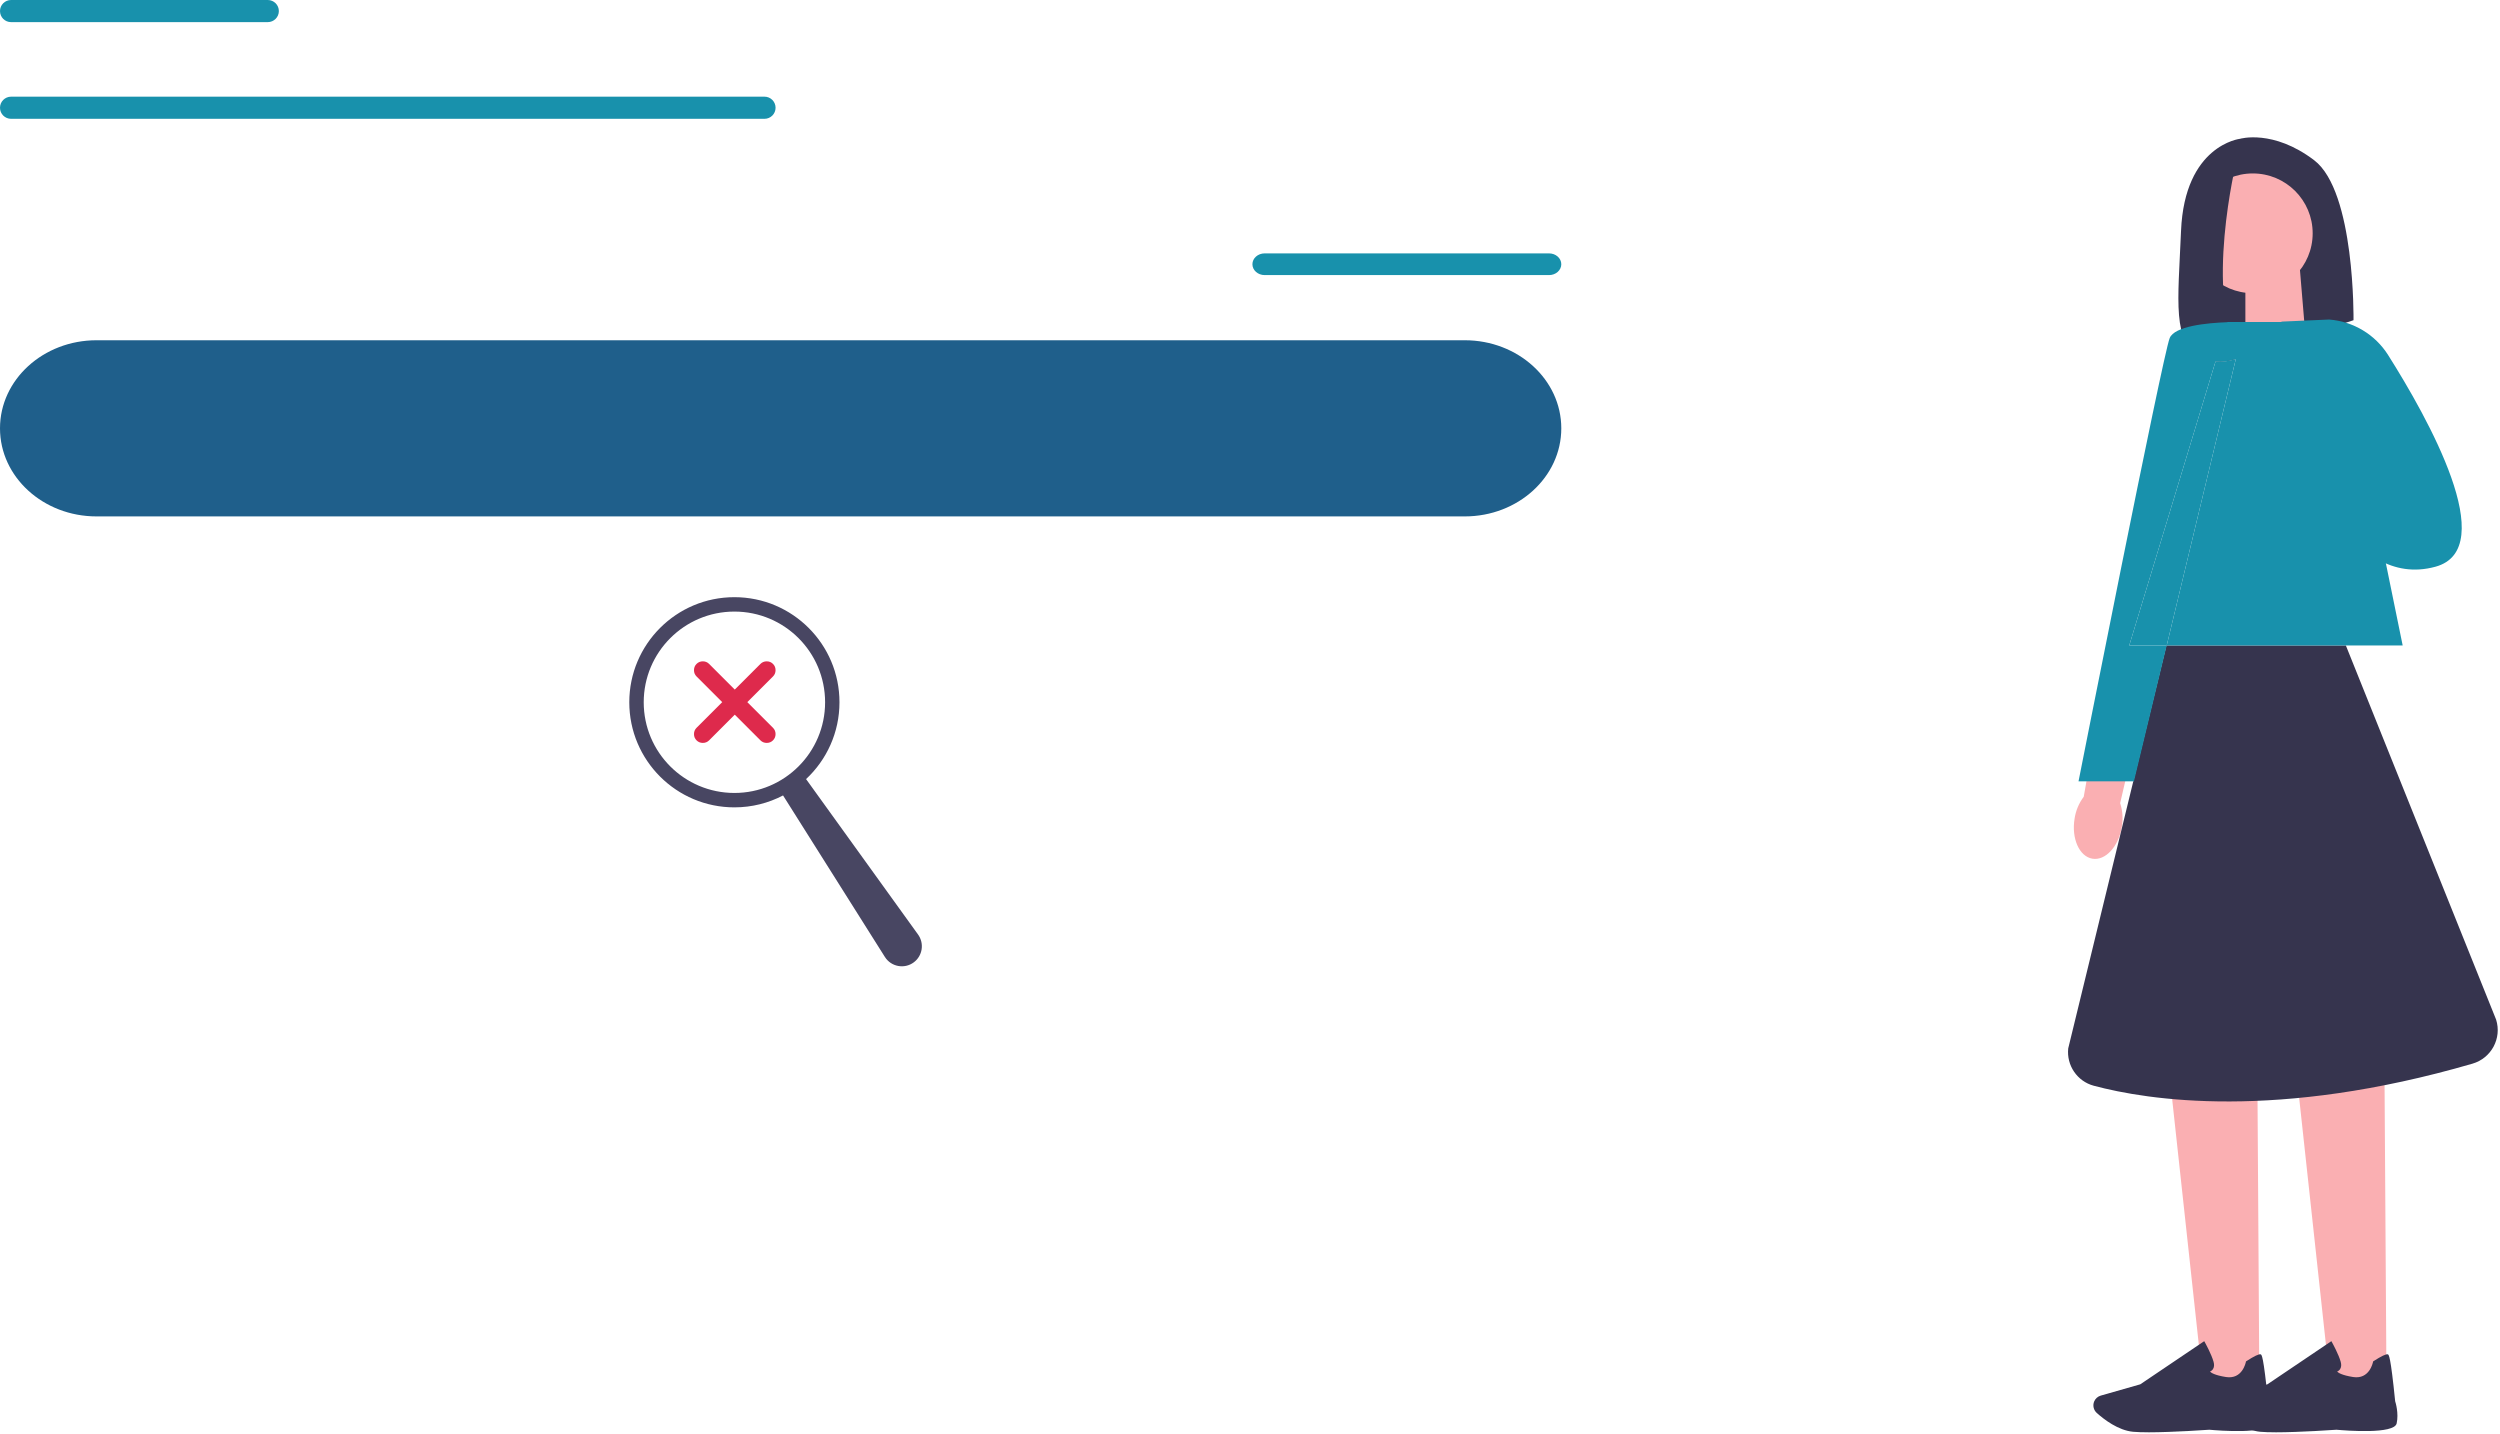
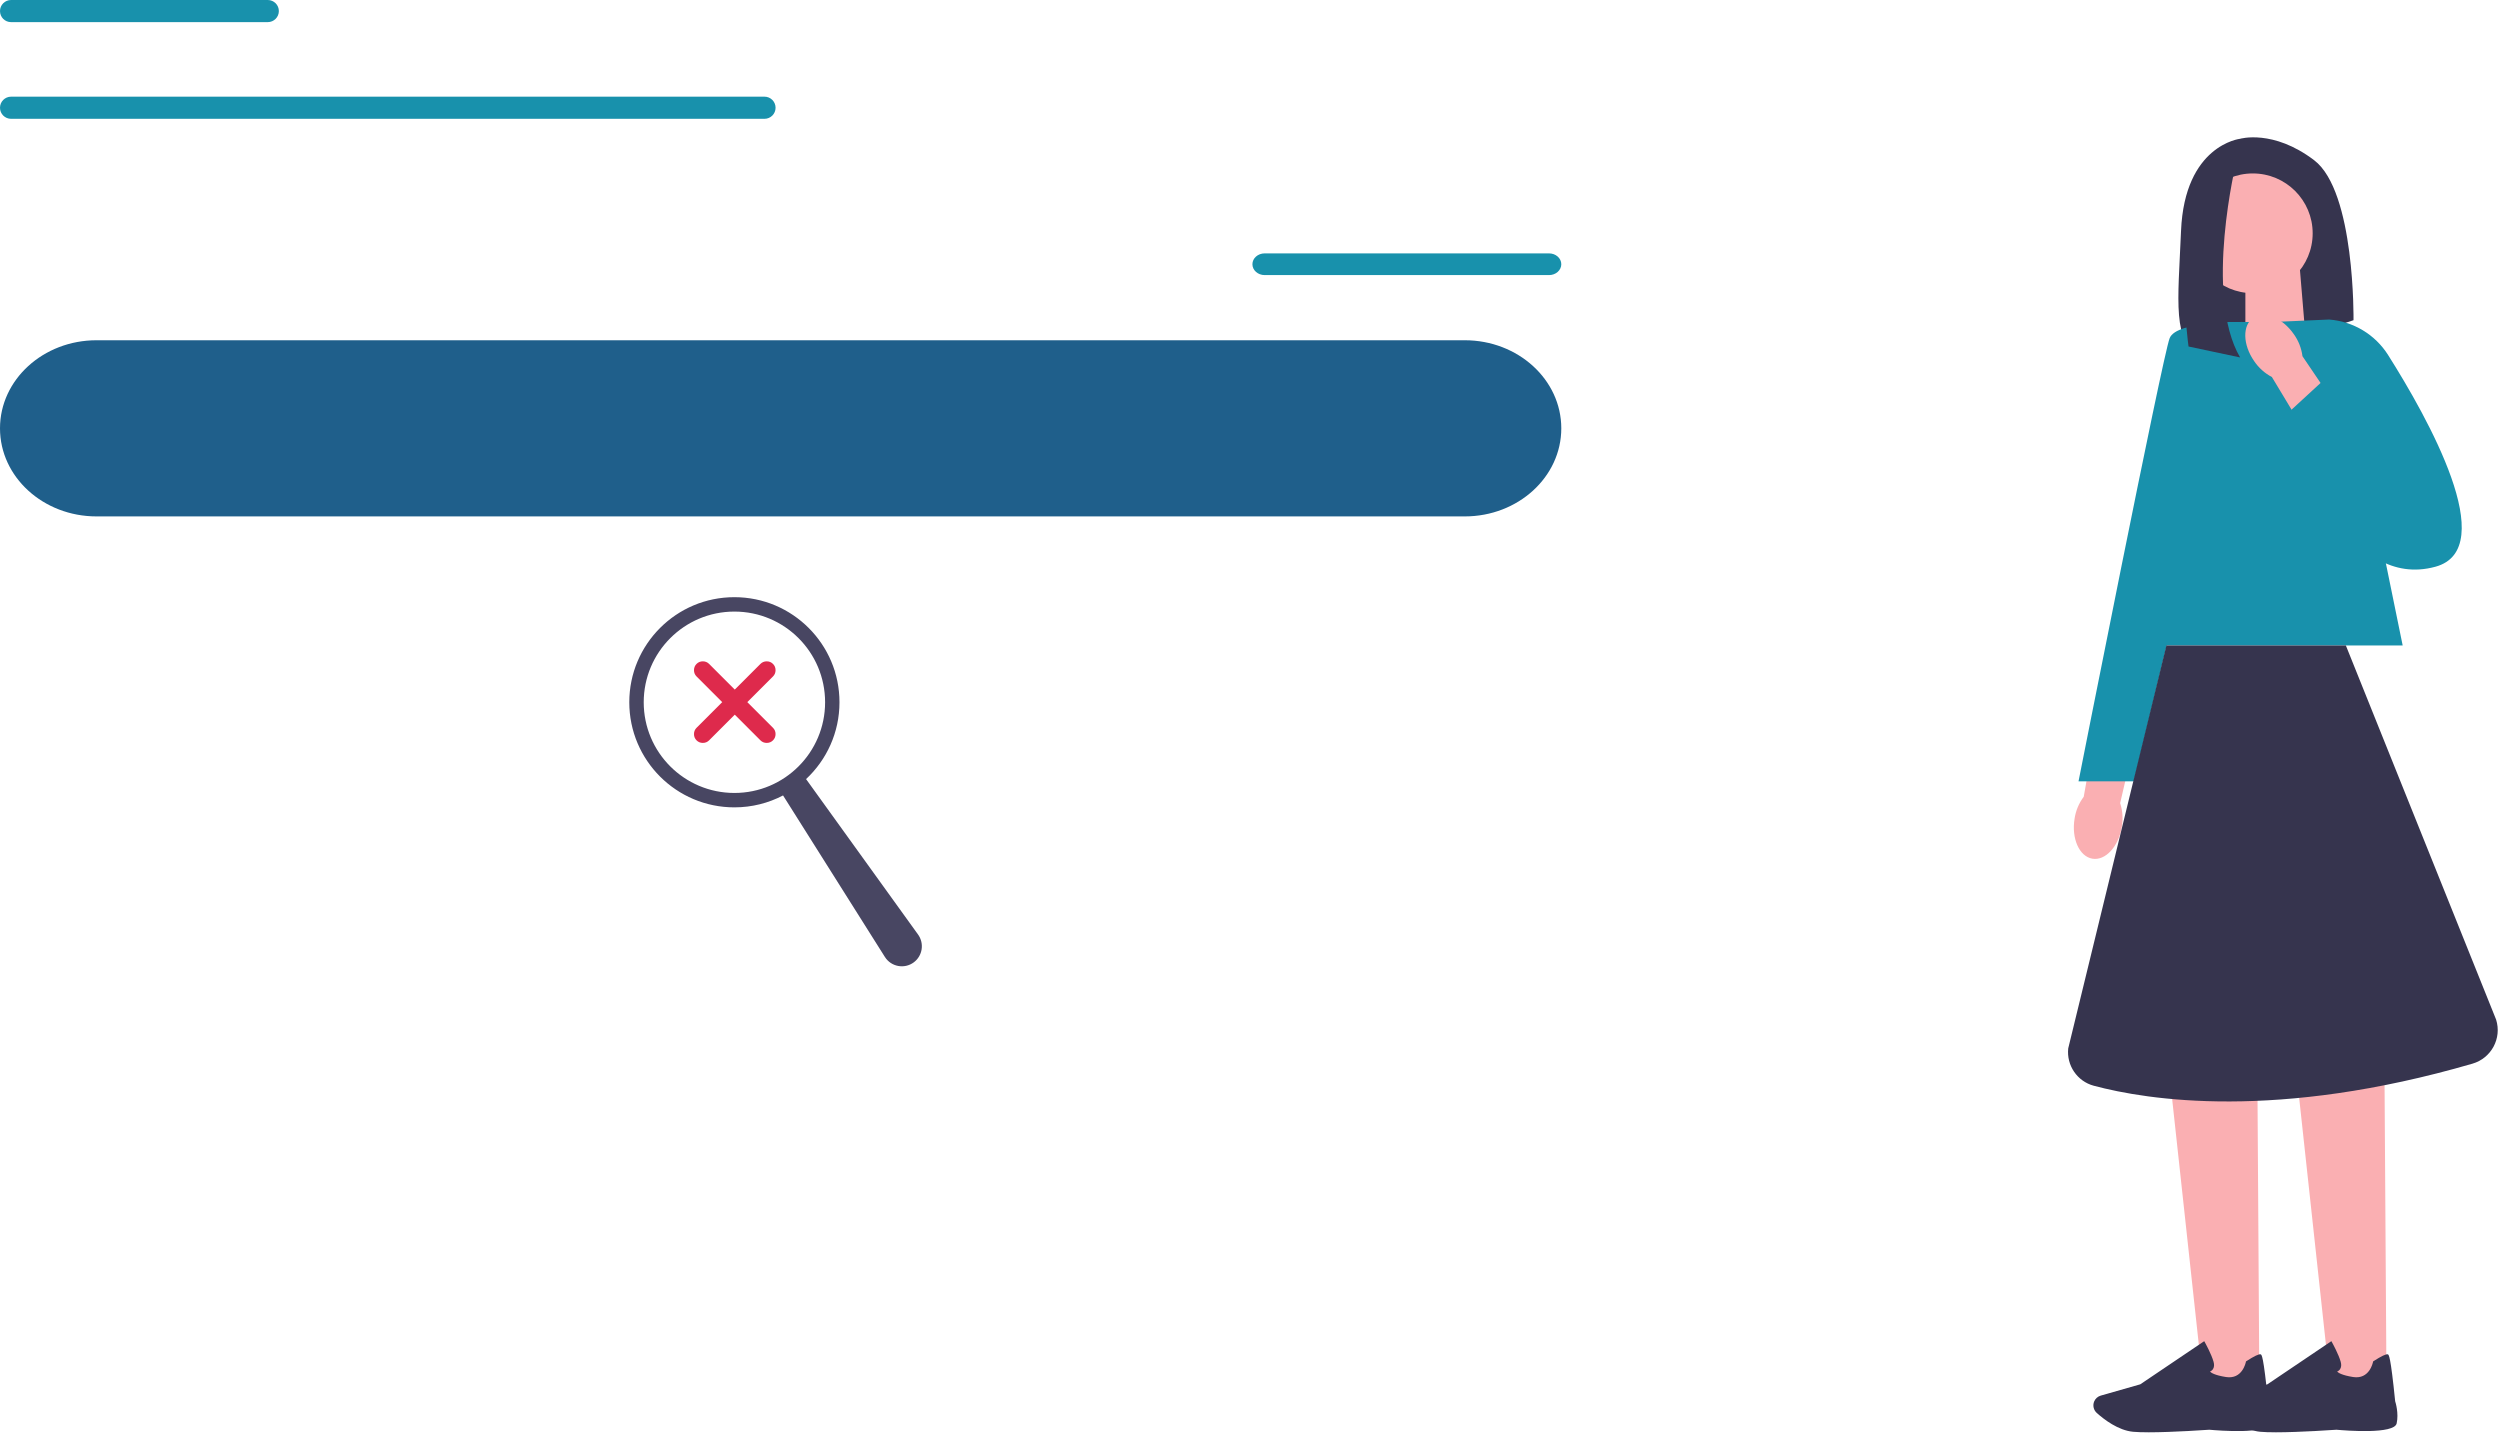
<svg xmlns="http://www.w3.org/2000/svg" width="1036" height="594" viewBox="0 0 1036 594" fill="none">
-   <path d="M928.265 57.517C928.265 57.517 905.307 60.105 903.823 95.657C902.585 125.285 900.064 141.795 912.123 147.975C914.014 148.945 916.051 149.526 918.131 149.744C920.789 150.023 923.517 149.712 926.101 148.868L926.532 148.726L975.296 132.692C975.296 132.692 976.032 79.37 958.998 66.407C941.964 53.445 928.265 57.517 928.265 57.517Z" fill="#36344E" />
+   <path d="M928.265 57.517C928.265 57.517 905.307 60.105 903.823 95.657C902.585 125.285 900.064 141.795 912.123 147.975C916.429 150.184 921.494 150.374 926.101 148.868L975.296 132.692C975.296 132.692 976.032 79.37 958.998 66.407C941.964 53.445 928.265 57.517 928.265 57.517Z" fill="#36344E" />
  <path d="M955.383 139.229L930.485 147.417V111.575H953.074L955.383 139.229Z" fill="#FAAFB2" />
-   <path d="M879.271 342.68C877.921 350.891 872.444 356.781 867.045 355.832C861.634 354.884 858.355 347.455 859.705 339.244C860.195 335.954 861.501 332.841 863.497 330.175L869.666 295.46L886.455 298.974L878.591 332.819C879.628 336.02 879.862 339.401 879.271 342.68Z" fill="#FAAFB2" />
-   <path d="M936.273 573.517H912.959L899.427 448.912H935.481L936.273 573.517Z" fill="#FAAFB2" />
-   <path d="M890.248 593.54C887.794 593.54 885.607 593.485 883.968 593.328C877.776 592.76 871.864 588.186 868.897 585.52C867.569 584.326 867.134 582.407 867.826 580.756C868.328 579.574 869.321 578.693 870.559 578.336L886.924 573.662L913.429 555.78L913.73 556.315C913.841 556.516 916.441 561.201 917.311 564.369C917.645 565.574 917.556 566.578 917.054 567.359C916.708 567.894 916.218 568.207 915.827 568.385C916.307 568.887 917.813 569.902 922.442 570.638C929.214 571.709 930.619 564.704 930.686 564.414L930.731 564.18L930.931 564.046C934.144 561.971 936.13 561.034 936.81 561.235C937.234 561.357 937.948 561.58 939.867 580.656C940.056 581.258 941.406 585.642 940.492 589.848C939.499 594.422 919.542 592.849 915.548 592.481C915.437 592.492 900.5 593.552 890.259 593.552H890.248V593.54Z" fill="#36344E" />
+   <path d="M879.271 342.68C877.921 350.89 872.444 356.781 867.045 355.832C861.634 354.884 858.355 347.455 859.705 339.244C860.195 335.954 861.501 332.841 863.497 330.175L869.666 295.46L886.455 298.974L878.59 332.819C879.628 336.02 879.862 339.401 879.271 342.68Z" fill="#FAAFB2" />
+   <path d="M936.274 573.517H912.959L899.427 448.912H935.481L936.274 573.517Z" fill="#FAAFB2" />
+   <path d="M890.248 593.54C887.794 593.54 885.607 593.485 883.968 593.328C877.776 592.76 871.864 588.186 868.897 585.52C867.569 584.326 867.134 582.407 867.826 580.756C868.328 579.574 869.321 578.693 870.559 578.336L886.924 573.662L913.429 555.78L913.73 556.315C913.841 556.516 916.441 561.201 917.311 564.369C917.645 565.574 917.556 566.578 917.054 567.359C916.708 567.894 916.218 568.207 915.827 568.385C916.307 568.887 917.813 569.902 922.442 570.638C929.213 571.709 930.619 564.704 930.686 564.414L930.731 564.18L930.931 564.046C934.144 561.971 936.13 561.034 936.81 561.235C937.234 561.357 937.948 561.58 939.867 580.656C940.056 581.258 941.406 585.642 940.491 589.848C939.499 594.422 919.542 592.849 915.548 592.481C915.437 592.492 900.5 593.551 890.259 593.551H890.248V593.54Z" fill="#36344E" />
  <path d="M988.961 573.517H965.635L952.115 448.912H988.158L988.961 573.517Z" fill="#FAAFB2" />
-   <path d="M942.934 593.54C940.48 593.54 938.293 593.485 936.653 593.328C930.462 592.76 924.55 588.186 921.583 585.52C920.255 584.326 919.82 582.407 920.512 580.756C921.014 579.574 922.006 578.693 923.245 578.336L939.609 573.662L966.115 555.78L966.416 556.315C966.527 556.516 969.126 561.201 969.997 564.369C970.331 565.574 970.242 566.578 969.74 567.359C969.394 567.894 968.903 568.207 968.513 568.385C968.993 568.887 970.499 569.902 975.128 570.638C981.899 571.709 983.305 564.704 983.372 564.414L983.416 564.18L983.617 564.046C986.841 561.971 988.816 561.034 989.496 561.235C989.92 561.357 990.634 561.58 992.553 580.656C992.742 581.258 994.092 585.642 993.177 589.848C992.185 594.422 972.228 592.849 968.234 592.481C968.122 592.492 953.185 593.552 942.945 593.552H942.934V593.54Z" fill="#36344E" />
+   <path d="M942.934 593.54C940.48 593.54 938.293 593.485 936.653 593.328C930.462 592.76 924.55 588.186 921.583 585.52C920.255 584.326 919.82 582.407 920.512 580.756C921.014 579.574 922.006 578.693 923.245 578.336L939.609 573.662L966.115 555.78L966.416 556.315C966.527 556.516 969.126 561.201 969.997 564.369C970.331 565.574 970.242 566.578 969.74 567.359C969.394 567.894 968.903 568.207 968.513 568.385C968.993 568.887 970.499 569.902 975.128 570.638C981.899 571.709 983.305 564.704 983.372 564.414L983.416 564.18L983.617 564.046C986.841 561.971 988.816 561.034 989.496 561.235C989.92 561.357 990.634 561.58 992.553 580.656C992.742 581.258 994.092 585.642 993.177 589.848C992.185 594.422 972.228 592.849 968.234 592.481C968.122 592.492 953.185 593.551 942.945 593.551H942.934V593.54Z" fill="#36344E" />
+   <path d="M930.216 133.44C930.216 133.44 902.072 132.704 899.115 140.111C896.159 147.518 861.344 323.783 861.344 323.783H884.301L930.216 133.451V133.44Z" fill="#1891AC" />
+   <path d="M995.665 267.471H882.361L923.089 133.428H968.268L995.665 267.471Z" fill="#1891AC" />
  <path d="M933.563 121.491C947.265 121.491 958.372 110.384 958.372 96.682C958.372 82.981 947.265 71.873 933.563 71.873C919.862 71.873 908.754 82.981 908.754 96.682C908.754 110.384 919.862 121.491 933.563 121.491Z" fill="#FAAFB2" />
  <path d="M926.782 66.775C926.782 66.775 913.128 122.217 928.31 148.131L906.925 143.591C906.925 143.591 898.637 82.917 915.303 71.885L926.782 66.775Z" fill="#36344E" />
-   <path d="M972.117 267.471L897.886 267.471L897.755 267.471L857.072 434.455C856.324 441.505 860.798 448.087 867.647 449.927C889.969 455.907 943.537 464.374 1024.6 440.78C1032.4 438.516 1036.83 430.283 1034.39 422.53L972.117 267.471Z" fill="#36344E" />
+   <path d="M972.117 267.471H897.755L857.072 434.455C856.325 441.505 860.798 448.087 867.647 449.927C889.969 455.907 943.537 464.374 1024.6 440.78C1032.4 438.515 1036.83 430.283 1034.39 422.53L972.117 267.471Z" fill="#36344E" />
  <path d="M942.053 133.428L965.178 132.413C975.196 133.172 984.254 138.616 989.62 147.105C1005.96 172.941 1036.54 227.39 1009.24 234.853C973.255 244.681 955.819 189.964 955.819 189.964L942.053 133.428Z" fill="#1891AC" />
-   <path d="M934.121 149.649C929.369 142.822 929.201 134.779 933.73 131.689C938.271 128.598 945.8 131.644 950.553 138.471C952.494 141.171 953.721 144.316 954.145 147.618L973.901 176.823L959.41 186.004L941.472 156.241C938.494 154.668 935.973 152.404 934.121 149.649Z" fill="#FAAFB2" />
+   <path d="M934.121 149.649C929.369 142.822 929.201 134.779 933.73 131.689C938.27 128.598 945.8 131.644 950.552 138.471C952.494 141.171 953.721 144.316 954.144 147.618L973.901 176.823L959.41 186.004L941.472 156.241C938.494 154.668 935.973 152.404 934.121 149.649Z" fill="#FAAFB2" />
  <path d="M945.812 173.264L962.132 158.249L994.404 188.29L964.397 208.804L945.812 173.264Z" fill="#1891AC" />
  <path d="M40.012 141H606.988C629.087 141 647 157.341 647 177.5C647 197.659 629.087 214 606.988 214H40.012C17.913 214 0 197.659 0 177.5C0 157.341 17.913 141 40.012 141Z" fill="#1F5F8B" />
  <path d="M524.091 105H641.909C644.726 105 647 107.015 647 109.5C647 111.985 644.726 114 641.909 114H524.091C521.274 114 519 111.985 519 109.5C519 107.015 521.274 105 524.091 105Z" fill="#1891AC" />
  <path d="M4.596 0H110.962C113.505 0 115.558 2.053 115.558 4.585C115.558 7.117 113.505 9.17 110.962 9.17H4.596C2.053 9.181 0 7.128 0 4.585C0 2.053 2.053 0 4.596 0Z" fill="#1891AC" />
  <path d="M4.596 40.059H316.8C319.343 40.059 321.396 42.111 321.396 44.655C321.396 47.187 319.343 49.239 316.8 49.239H4.596C2.053 49.239 0 47.187 0 44.655C0 42.122 2.053 40.059 4.596 40.059Z" fill="#1891AC" />
-   <path d="M304.49 296.162L293.853 306.8C293.144 307.509 292.277 307.863 291.253 307.863C290.228 307.863 289.362 307.509 288.652 306.8C287.943 306.09 287.589 305.224 287.589 304.199C287.589 303.175 287.943 302.308 288.652 301.599L299.29 290.962L288.652 280.325C287.943 279.615 287.589 278.749 287.589 277.724C287.589 276.7 287.943 275.833 288.652 275.124C289.362 274.415 290.228 274.06 291.253 274.06C292.277 274.06 293.144 274.415 293.853 275.124L304.49 285.761L315.127 275.124C315.837 274.415 316.703 274.06 317.728 274.06C318.752 274.06 319.619 274.415 320.328 275.124C321.037 275.833 321.392 276.7 321.392 277.724C321.392 278.749 321.037 279.615 320.328 280.325L309.691 290.962L320.328 301.599C321.037 302.308 321.392 303.175 321.392 304.199C321.392 305.224 321.037 306.09 320.328 306.8C319.619 307.509 318.752 307.863 317.728 307.863C316.703 307.863 315.837 307.509 315.127 306.8L304.49 296.162Z" fill="#DE2A4C" />
-   <path d="M260.778 291.02C260.778 315.071 280.277 334.571 304.328 334.571C311.613 334.571 318.473 332.786 324.497 329.629L366.698 396.561C369.286 400.655 374.807 401.681 378.689 398.781C382.315 396.07 383.096 390.961 380.452 387.279L334.035 322.857C342.546 314.904 347.878 303.581 347.878 291.02C347.878 266.969 328.379 247.47 304.328 247.47C280.277 247.47 260.778 266.969 260.778 291.02ZM266.757 291.02C266.757 270.271 283.579 253.438 304.339 253.438C325.099 253.438 341.922 270.26 341.922 291.02C341.922 311.769 325.099 328.602 304.339 328.602C283.59 328.602 266.757 311.78 266.757 291.02Z" fill="#484662" />
-   <path fill-rule="evenodd" clip-rule="evenodd" d="M897.886 267.471H995.665L968.268 133.428H929.578C928.962 133.42 927.929 133.413 926.606 133.428H923.089L923.063 133.514C914.514 133.828 901.106 135.124 899.115 140.111C896.159 147.518 861.344 323.783 861.344 323.783H884.301L897.886 267.471ZM897.886 267.471L926.532 148.726L926.101 148.868C923.517 149.712 920.789 150.023 918.131 149.744L882.361 267.471H897.886Z" fill="#1891AC" />
-   <path d="M897.886 267.471L926.532 148.726L926.101 148.868C923.517 149.712 920.789 150.023 918.131 149.744L882.361 267.471H897.886Z" fill="#1891AC" />
+   <path d="M304.844 295.809L304.49 295.455L304.137 295.809L293.499 306.446C292.886 307.059 292.148 307.363 291.253 307.363C290.358 307.363 289.619 307.059 289.006 306.446C288.393 305.833 288.089 305.094 288.089 304.199C288.089 303.305 288.393 302.566 289.006 301.953L299.643 291.315L299.997 290.962L299.643 290.608L289.006 279.971C288.393 279.358 288.089 278.619 288.089 277.724C288.089 276.829 288.393 276.091 289.006 275.478C289.619 274.865 290.358 274.56 291.253 274.56C292.148 274.56 292.886 274.865 293.499 275.478L304.137 286.115L304.49 286.469L304.844 286.115L315.481 275.478C316.094 274.865 316.833 274.56 317.728 274.56C318.623 274.56 319.361 274.865 319.974 275.478C320.588 276.091 320.892 276.829 320.892 277.724C320.892 278.619 320.588 279.358 319.974 279.971L309.337 290.608L308.984 290.962L309.337 291.315L319.974 301.953C320.588 302.566 320.892 303.305 320.892 304.199C320.892 305.094 320.588 305.833 319.974 306.446C319.361 307.059 318.623 307.363 317.728 307.363C316.833 307.363 316.094 307.059 315.481 306.446L304.844 295.809Z" fill="#DE2A4C" stroke="#DE2A4C" />
+   <path d="M260.778 291.02C260.778 315.071 280.277 334.571 304.328 334.571C311.613 334.571 318.473 332.786 324.497 329.629L366.698 396.561C369.286 400.655 374.807 401.681 378.69 398.781C382.315 396.07 383.096 390.961 380.452 387.279L334.035 322.857C342.546 314.904 347.879 303.581 347.879 291.02C347.879 266.969 328.379 247.47 304.328 247.47C280.277 247.47 260.778 266.969 260.778 291.02ZM266.757 291.02C266.757 270.271 283.579 253.438 304.339 253.438C325.099 253.438 341.922 270.26 341.922 291.02C341.922 311.769 325.099 328.602 304.339 328.602C283.59 328.602 266.757 311.78 266.757 291.02Z" fill="#484662" />
</svg>
